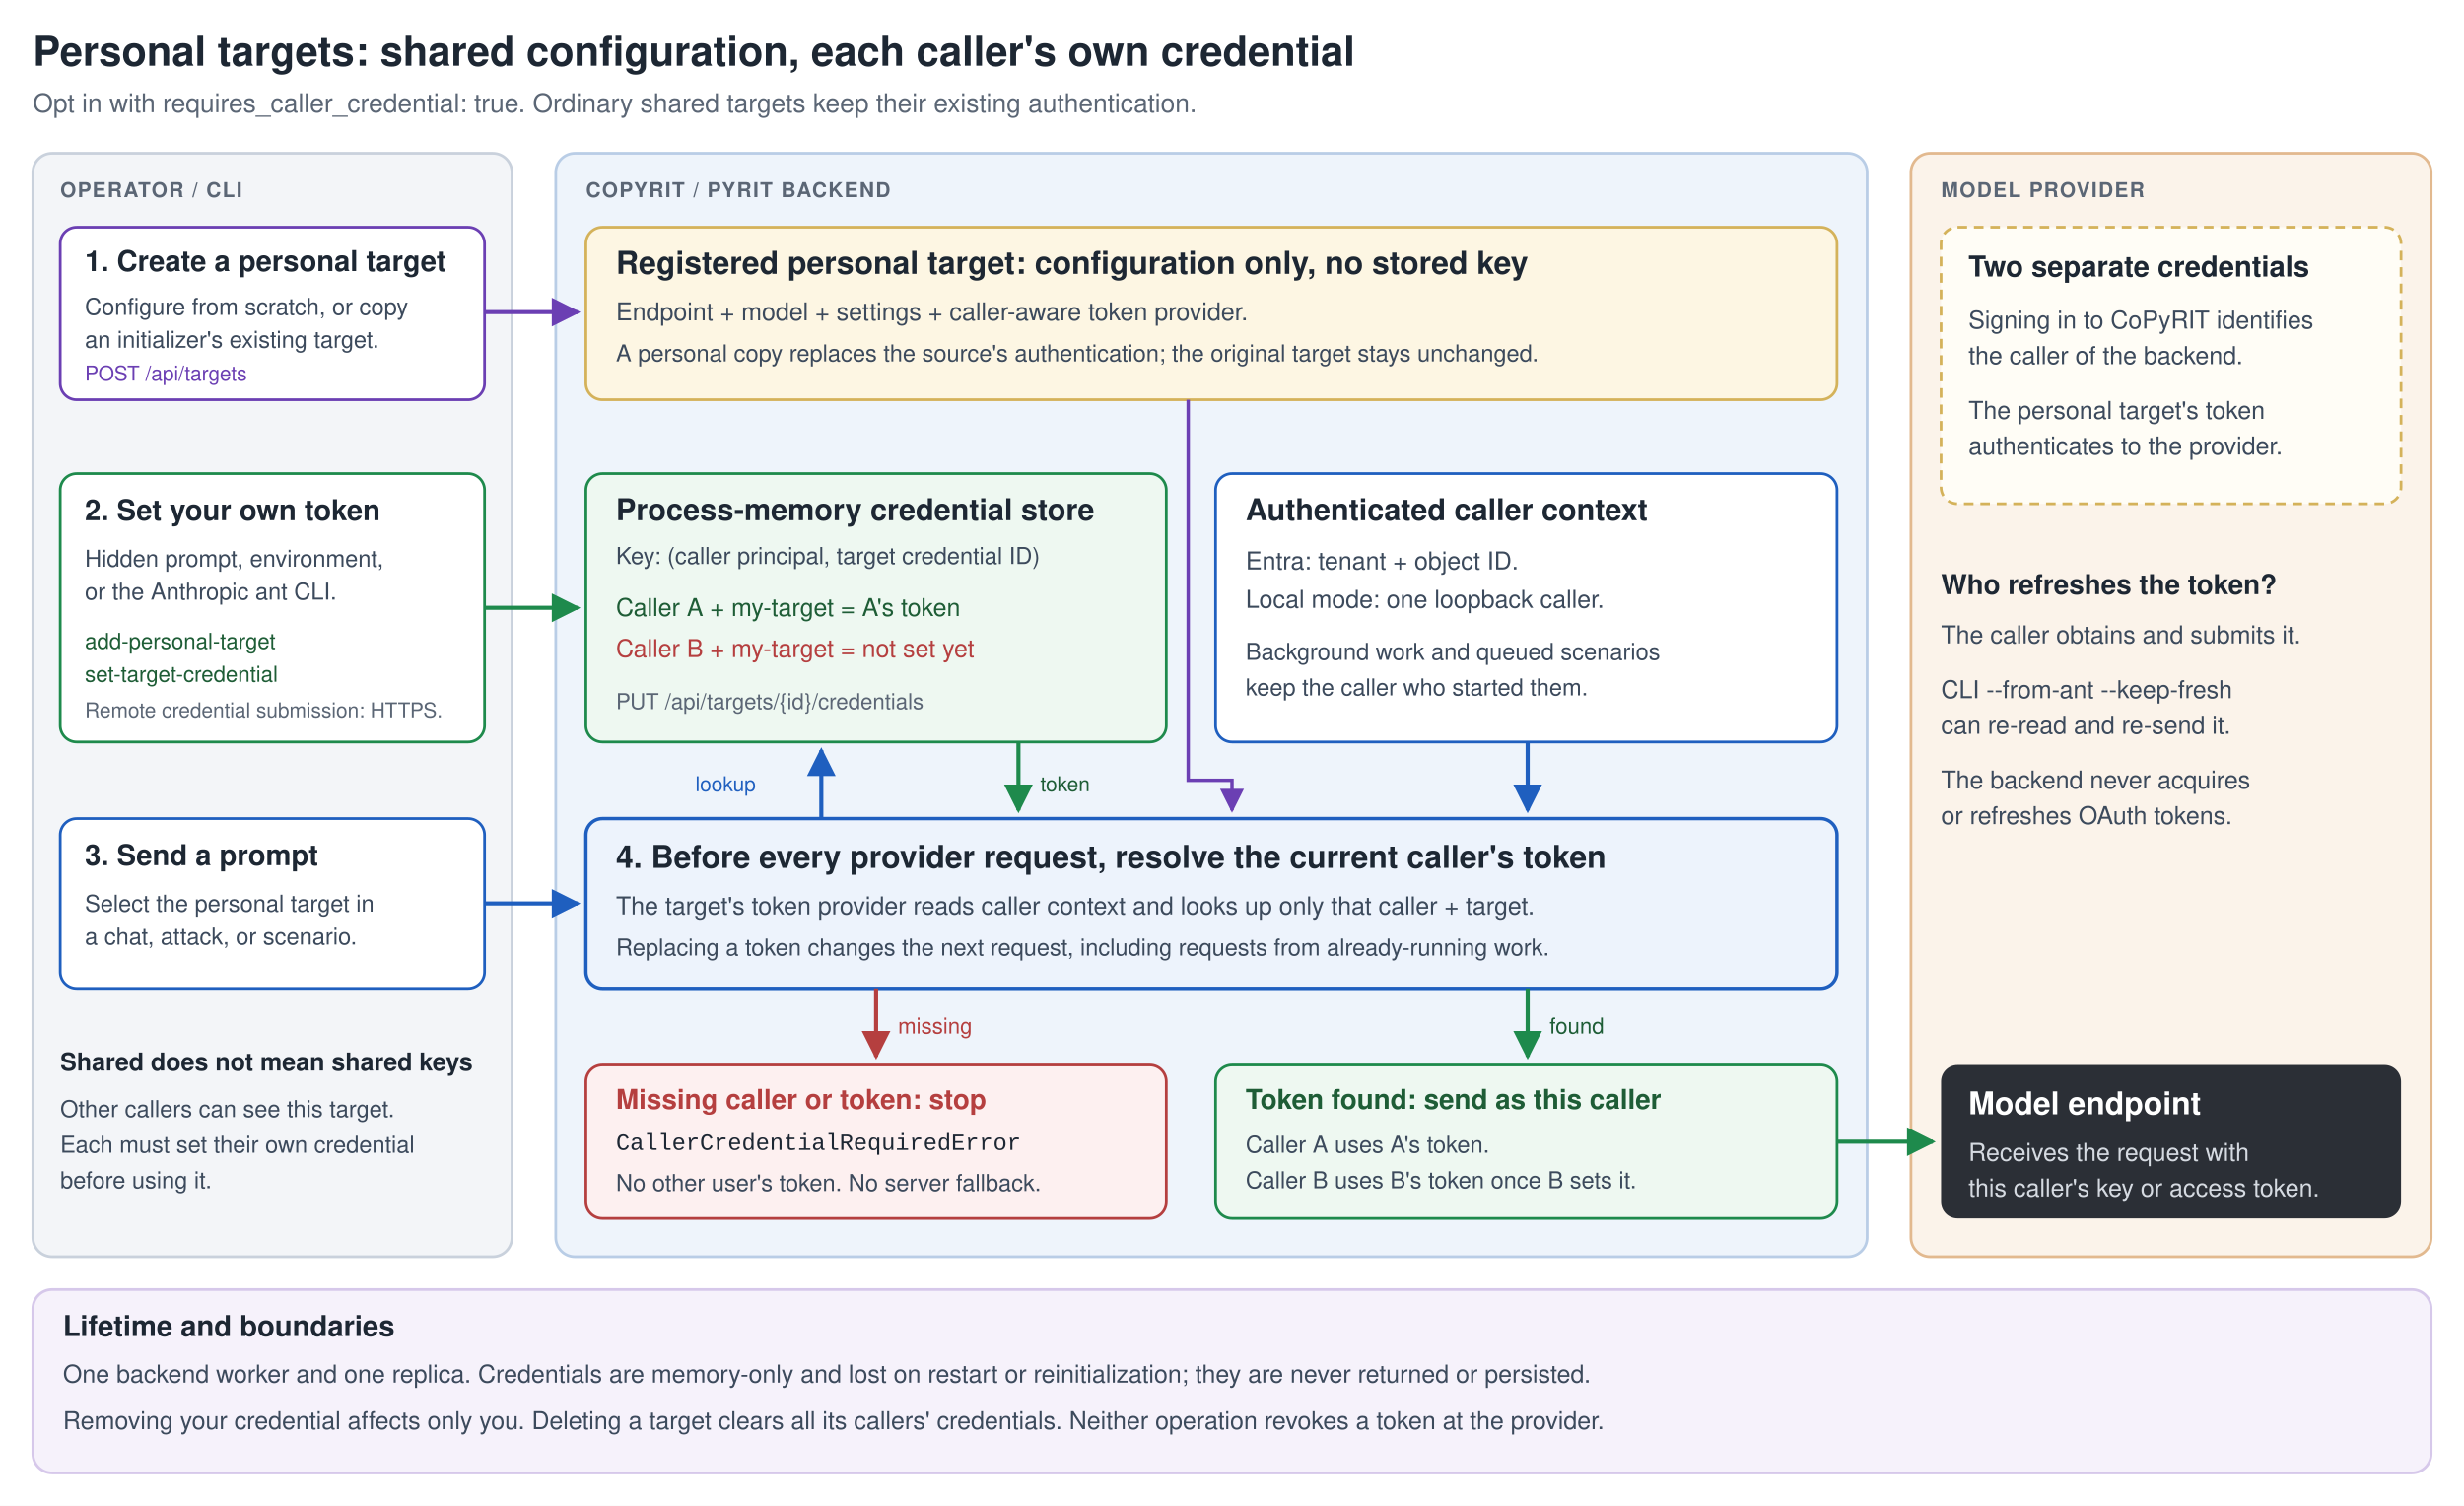
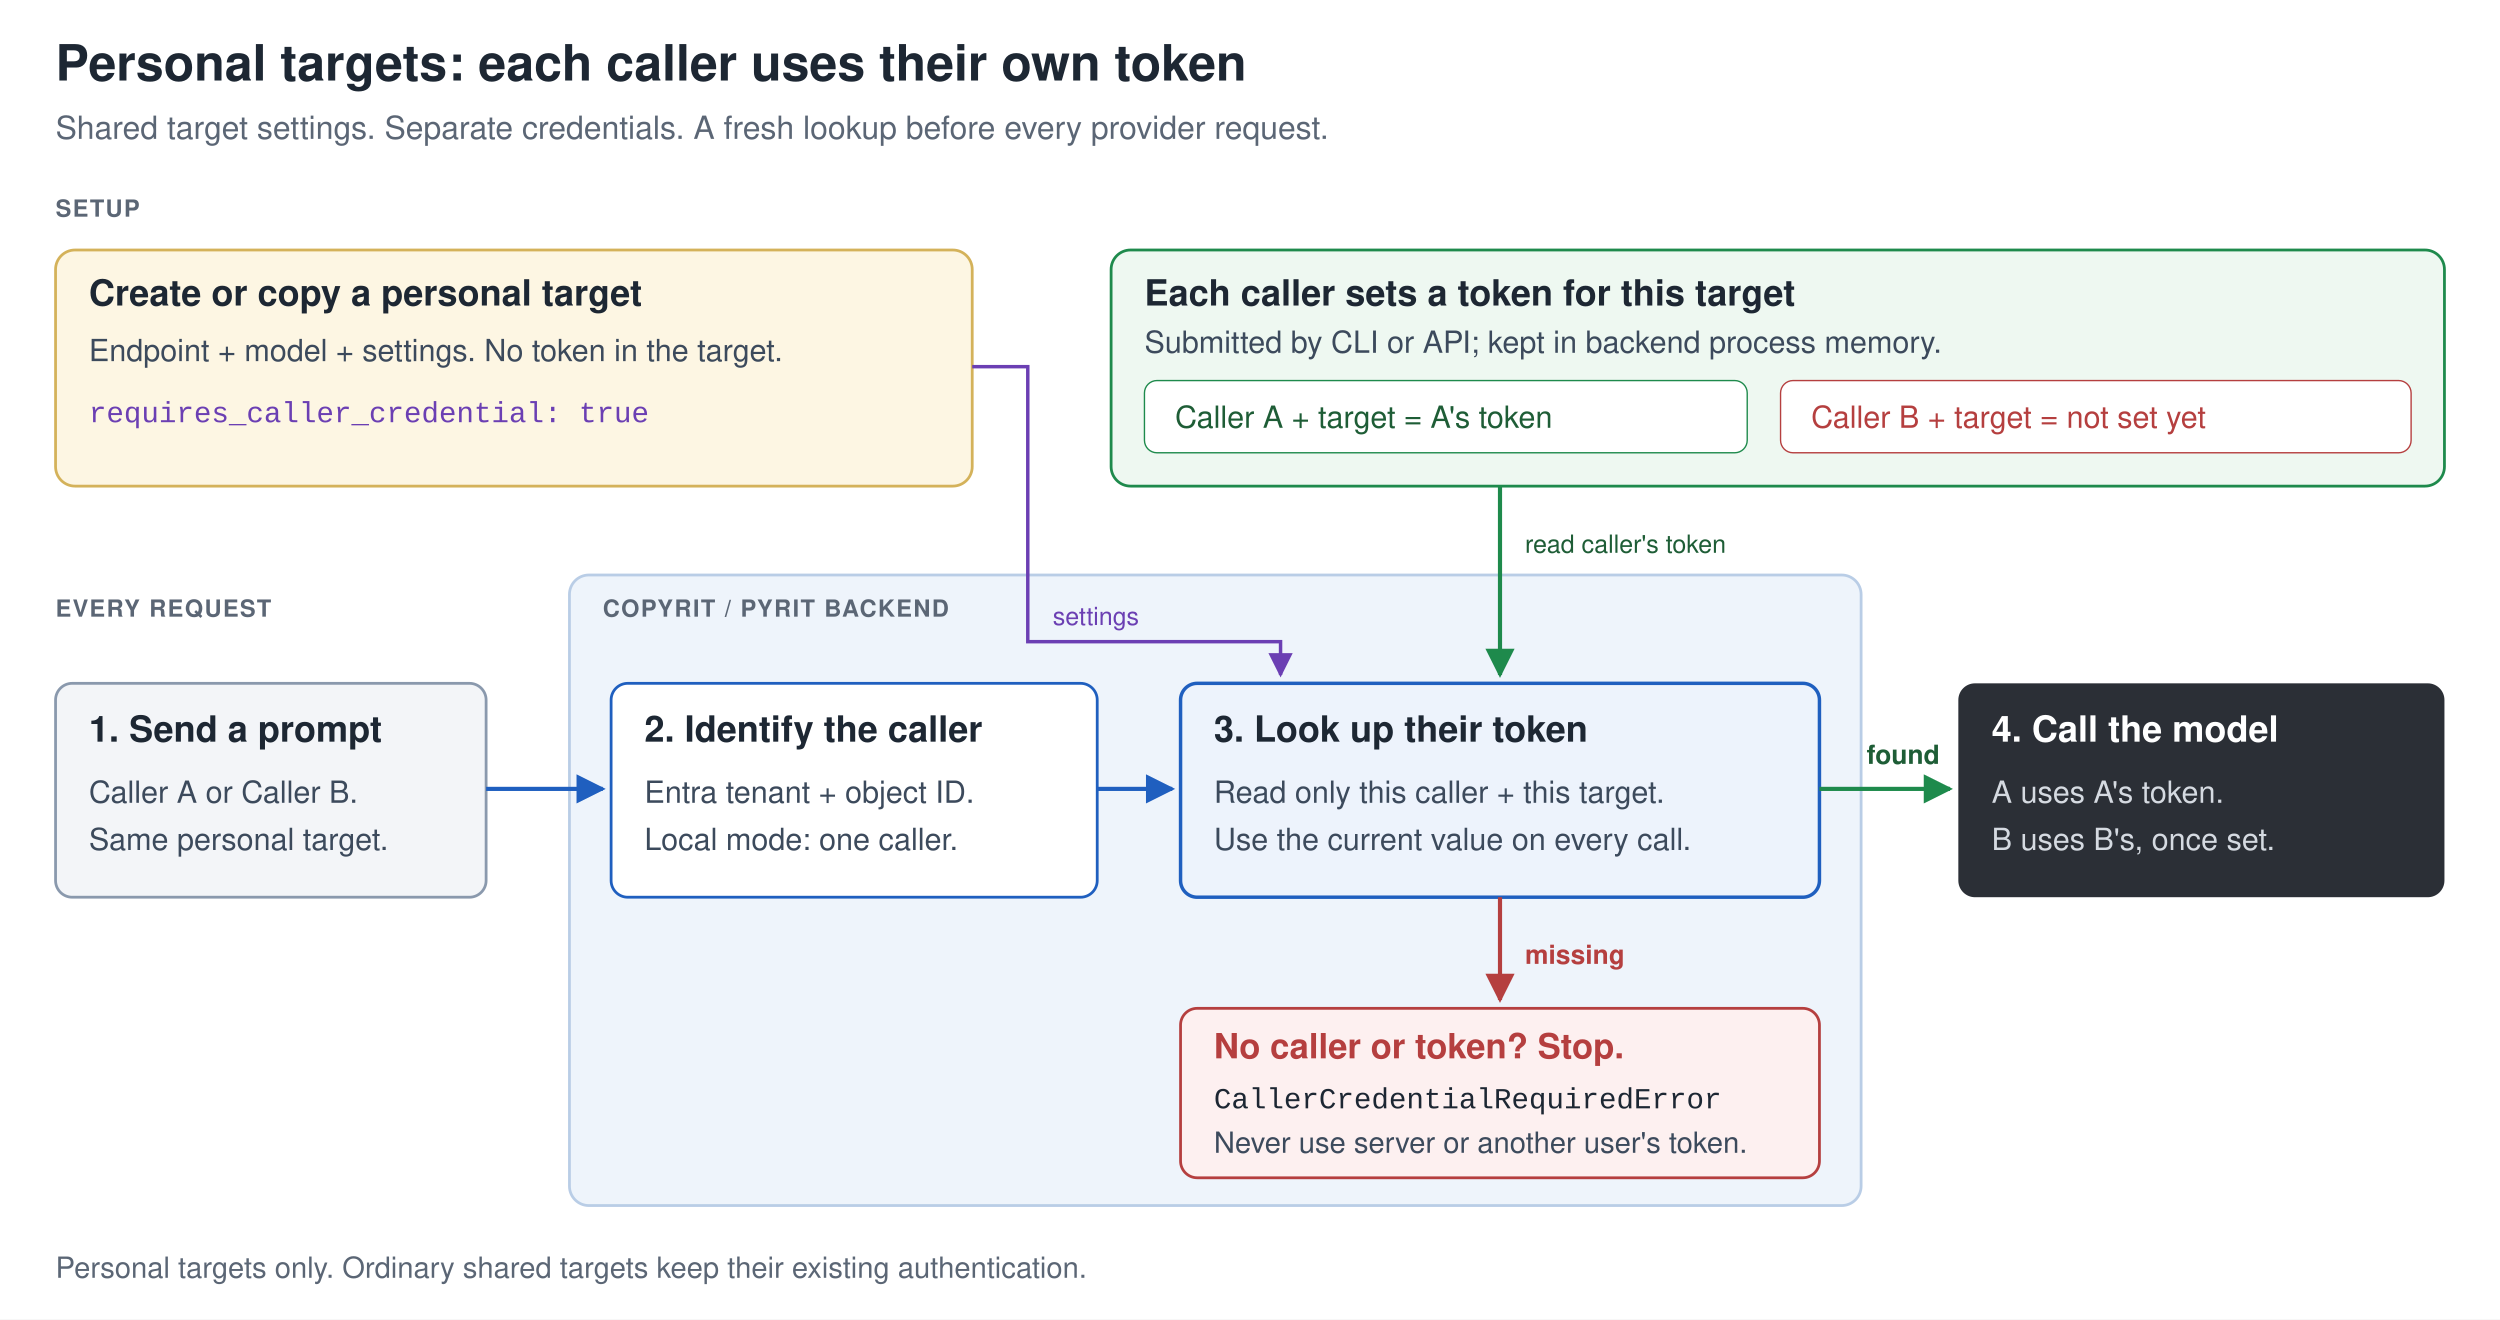
- <svg xmlns="http://www.w3.org/2000/svg" width="1800" height="1100" viewBox="0 0 1800 1100" font-family="Segoe UI, Helvetica, Arial, sans-serif" role="img" aria-labelledby="title description">
+ <svg xmlns="http://www.w3.org/2000/svg" width="1800" height="950" viewBox="0 0 1800 950" font-family="Segoe UI, Helvetica, Arial, sans-serif" role="img" aria-labelledby="title description">
  <defs>
    <marker id="blue" viewBox="0 0 10 10" refX="9" refY="5" markerWidth="7" markerHeight="7" orient="auto-start-reverse">
      <path d="M0,0 L10,5 L0,10 z" fill="#1f5fbf" />
    </marker>
    <marker id="green" viewBox="0 0 10 10" refX="9" refY="5" markerWidth="7" markerHeight="7" orient="auto-start-reverse">
      <path d="M0,0 L10,5 L0,10 z" fill="#1e8a4c" />
    </marker>
    <marker id="purple" viewBox="0 0 10 10" refX="9" refY="5" markerWidth="7" markerHeight="7" orient="auto-start-reverse">
      <path d="M0,0 L10,5 L0,10 z" fill="#6b3fb3" />
    </marker>
    <marker id="red" viewBox="0 0 10 10" refX="9" refY="5" markerWidth="7" markerHeight="7" orient="auto-start-reverse">
      <path d="M0,0 L10,5 L0,10 z" fill="#b53f3f" />
    </marker>
  </defs>
-   <rect width="1800" height="1100" fill="#ffffff" />
-   <text x="24" y="48" font-size="30" font-weight="700" fill="#1d2733">Personal targets: shared configuration, each caller's own credential</text>
-   <text x="24" y="82" font-size="19" fill="#5b6675">Opt in with requires_caller_credential: true. Ordinary shared targets keep their existing authentication.</text>
-   <rect x="24" y="112" width="350" height="806" rx="14" fill="#f3f5f8" stroke="#c9d1dc" stroke-width="2" />
-   <text x="44" y="144" font-size="15" font-weight="700" fill="#5b6675" letter-spacing="1">OPERATOR / CLI</text>
-   <rect x="44" y="166" width="310" height="126" rx="12" fill="#ffffff" stroke="#6b3fb3" stroke-width="2" />
-   <text x="62" y="198" font-size="21" font-weight="700" fill="#1d2733">1. Create a personal target</text>
-   <text x="62" y="230" font-size="17" fill="#3c4a5c">Configure from scratch, or copy</text>
-   <text x="62" y="254" font-size="17" fill="#3c4a5c">an initializer's existing target.</text>
-   <text x="62" y="278" font-size="15" fill="#6b3fb3">POST /api/targets</text>
-   <rect x="44" y="346" width="310" height="196" rx="12" fill="#ffffff" stroke="#1e8a4c" stroke-width="2" />
-   <text x="62" y="380" font-size="21" font-weight="700" fill="#1d2733">2. Set your own token</text>
-   <text x="62" y="414" font-size="17" fill="#3c4a5c">Hidden prompt, environment,</text>
-   <text x="62" y="438" font-size="17" fill="#3c4a5c">or the Anthropic ant CLI.</text>
-   <text x="62" y="474" font-size="16" fill="#1e5d36">add-personal-target</text>
-   <text x="62" y="498" font-size="16" fill="#1e5d36">set-target-credential</text>
-   <text x="62" y="524" font-size="15" fill="#5b6675">Remote credential submission: HTTPS.</text>
-   <rect x="44" y="598" width="310" height="124" rx="12" fill="#ffffff" stroke="#1f5fbf" stroke-width="2" />
-   <text x="62" y="632" font-size="21" font-weight="700" fill="#1d2733">3. Send a prompt</text>
-   <text x="62" y="666" font-size="17" fill="#3c4a5c">Select the personal target in</text>
-   <text x="62" y="690" font-size="17" fill="#3c4a5c">a chat, attack, or scenario.</text>
-   <text x="44" y="782" font-size="18" font-weight="700" fill="#1d2733">Shared does not mean shared keys</text>
-   <text x="44" y="816" font-size="17" fill="#3c4a5c">Other callers can see this target.</text>
-   <text x="44" y="842" font-size="17" fill="#3c4a5c">Each must set their own credential</text>
-   <text x="44" y="868" font-size="17" fill="#3c4a5c">before using it.</text>
-   <rect x="406" y="112" width="958" height="806" rx="14" fill="#eef4fb" stroke="#b9cde6" stroke-width="2" />
-   <text x="428" y="144" font-size="15" font-weight="700" fill="#5b6675" letter-spacing="1">COPYRIT / PYRIT BACKEND</text>
-   <rect x="428" y="166" width="914" height="126" rx="12" fill="#fdf6e3" stroke="#d4b25a" stroke-width="2" />
-   <text x="450" y="200" font-size="23" font-weight="700" fill="#1d2733">Registered personal target: configuration only, no stored key</text>
-   <text x="450" y="234" font-size="18" fill="#3c4a5c">Endpoint + model + settings + caller-aware token provider.</text>
-   <text x="450" y="264" font-size="17" fill="#3c4a5c">A personal copy replaces the source's authentication; the original target stays unchanged.</text>
-   <rect x="428" y="346" width="424" height="196" rx="12" fill="#eef8f1" stroke="#1e8a4c" stroke-width="2" />
-   <text x="450" y="380" font-size="22" font-weight="700" fill="#1d2733">Process-memory credential store</text>
-   <text x="450" y="412" font-size="17" fill="#3c4a5c">Key: (caller principal, target credential ID)</text>
-   <text x="450" y="450" font-size="18" fill="#1e5d36">Caller A + my-target  =  A's token</text>
-   <text x="450" y="480" font-size="18" fill="#b53f3f">Caller B + my-target  =  not set yet</text>
-   <text x="450" y="518" font-size="16" fill="#5b6675">PUT /api/targets/{id}/credentials</text>
-   <rect x="888" y="346" width="454" height="196" rx="12" fill="#ffffff" stroke="#1f5fbf" stroke-width="2" />
-   <text x="910" y="380" font-size="22" font-weight="700" fill="#1d2733">Authenticated caller context</text>
-   <text x="910" y="416" font-size="18" fill="#3c4a5c">Entra: tenant + object ID.</text>
-   <text x="910" y="444" font-size="18" fill="#3c4a5c">Local mode: one loopback caller.</text>
-   <text x="910" y="482" font-size="17" fill="#3c4a5c">Background work and queued scenarios</text>
-   <text x="910" y="508" font-size="17" fill="#3c4a5c">keep the caller who started them.</text>
-   <rect x="428" y="598" width="914" height="124" rx="12" fill="#edf3fc" stroke="#1f5fbf" stroke-width="2.5" />
-   <text x="450" y="634" font-size="23" font-weight="700" fill="#1d2733">4. Before every provider request, resolve the current caller's token</text>
-   <text x="450" y="668" font-size="18" fill="#3c4a5c">The target's token provider reads caller context and looks up only that caller + target.</text>
-   <text x="450" y="698" font-size="17" fill="#3c4a5c">Replacing a token changes the next request, including requests from already-running work.</text>
-   <rect x="428" y="778" width="424" height="112" rx="12" fill="#fdf0f0" stroke="#b53f3f" stroke-width="2" />
-   <text x="450" y="810" font-size="20" font-weight="700" fill="#b53f3f">Missing caller or token: stop</text>
-   <text x="450" y="840" font-size="17" font-family="Consolas, 'Courier New', monospace" fill="#1d2733">CallerCredentialRequiredError</text>
-   <text x="450" y="870" font-size="17" fill="#3c4a5c">No other user's token. No server fallback.</text>
-   <rect x="888" y="778" width="454" height="112" rx="12" fill="#eef8f1" stroke="#1e8a4c" stroke-width="2" />
-   <text x="910" y="810" font-size="20" font-weight="700" fill="#1e5d36">Token found: send as this caller</text>
-   <text x="910" y="842" font-size="17" fill="#3c4a5c">Caller A uses A's token.</text>
-   <text x="910" y="868" font-size="17" fill="#3c4a5c">Caller B uses B's token once B sets it.</text>
-   <rect x="1396" y="112" width="380" height="806" rx="14" fill="#fbf3ea" stroke="#e2b98f" stroke-width="2" />
-   <text x="1418" y="144" font-size="15" font-weight="700" fill="#5b6675" letter-spacing="1">MODEL PROVIDER</text>
-   <rect x="1418" y="166" width="336" height="202" rx="12" fill="#fffdf6" stroke="#d4b25a" stroke-width="2" stroke-dasharray="7 5" />
-   <text x="1438" y="202" font-size="21" font-weight="700" fill="#1d2733">Two separate credentials</text>
-   <text x="1438" y="240" font-size="18" fill="#3c4a5c">Signing in to CoPyRIT identifies</text>
-   <text x="1438" y="266" font-size="18" fill="#3c4a5c">the caller of the backend.</text>
-   <text x="1438" y="306" font-size="18" fill="#3c4a5c">The personal target's token</text>
-   <text x="1438" y="332" font-size="18" fill="#3c4a5c">authenticates to the provider.</text>
-   <text x="1418" y="434" font-size="20" font-weight="700" fill="#1d2733">Who refreshes the token?</text>
-   <text x="1418" y="470" font-size="18" fill="#3c4a5c">The caller obtains and submits it.</text>
-   <text x="1418" y="510" font-size="18" fill="#3c4a5c">CLI --from-ant --keep-fresh</text>
-   <text x="1418" y="536" font-size="18" fill="#3c4a5c">can re-read and re-send it.</text>
-   <text x="1418" y="576" font-size="18" fill="#3c4a5c">The backend never acquires</text>
-   <text x="1418" y="602" font-size="18" fill="#3c4a5c">or refreshes OAuth tokens.</text>
-   <rect x="1418" y="778" width="336" height="112" rx="12" fill="#2b2f36" />
-   <text x="1438" y="814" font-size="23" font-weight="700" fill="#ffffff">Model endpoint</text>
-   <text x="1438" y="848" font-size="18" fill="#d5dae1">Receives the request with</text>
-   <text x="1438" y="874" font-size="18" fill="#d5dae1">this caller's key or access token.</text>
-   <path d="M354,228 H422" stroke="#6b3fb3" stroke-width="3" fill="none" marker-end="url(#purple)" />
-   <path d="M354,444 H422" stroke="#1e8a4c" stroke-width="3" fill="none" marker-end="url(#green)" />
-   <path d="M354,660 H422" stroke="#1f5fbf" stroke-width="3" fill="none" marker-end="url(#blue)" />
-   <path d="M868,292 V570 H900 V592" stroke="#6b3fb3" stroke-width="2.5" fill="none" marker-end="url(#purple)" />
-   <path d="M600,598 V548" stroke="#1f5fbf" stroke-width="3" fill="none" marker-end="url(#blue)" />
-   <path d="M744,542 V592" stroke="#1e8a4c" stroke-width="3" fill="none" marker-end="url(#green)" />
-   <text x="508" y="578" font-size="15" fill="#1f5fbf">lookup</text>
-   <text x="760" y="578" font-size="15" fill="#1e5d36">token</text>
-   <path d="M1116,542 V592" stroke="#1f5fbf" stroke-width="3" fill="none" marker-end="url(#blue)" />
-   <path d="M640,722 V772" stroke="#b53f3f" stroke-width="3" fill="none" marker-end="url(#red)" />
-   <text x="656" y="755" font-size="16" fill="#b53f3f">missing</text>
-   <path d="M1116,722 V772" stroke="#1e8a4c" stroke-width="3" fill="none" marker-end="url(#green)" />
-   <text x="1132" y="755" font-size="16" fill="#1e5d36">found</text>
-   <path d="M1342,834 H1412" stroke="#1e8a4c" stroke-width="3" fill="none" marker-end="url(#green)" />
-   <rect x="24" y="942" width="1752" height="134" rx="14" fill="#f6f2fb" stroke="#d6c8ea" stroke-width="2" />
-   <text x="46" y="976" font-size="21" font-weight="700" fill="#1d2733">Lifetime and boundaries</text>
-   <text x="46" y="1010" font-size="18" fill="#3c4a5c">One backend worker and one replica. Credentials are memory-only and lost on restart or reinitialization; they are never returned or persisted.</text>
-   <text x="46" y="1044" font-size="18" fill="#3c4a5c">Removing your credential affects only you. Deleting a target clears all its callers' credentials. Neither operation revokes a token at the provider.</text>
+   <rect width="1800" height="950" fill="#ffffff" />
+   <text x="40" y="58" font-size="36" font-weight="700" fill="#1d2733">Personal targets: each caller uses their own token</text>
+   <text x="40" y="100" font-size="23" fill="#5b6675">Shared target settings. Separate credentials. A fresh lookup before every provider request.</text>
+   <text x="40" y="156" font-size="17" font-weight="700" fill="#5b6675" letter-spacing="1">SETUP</text>
+   <rect x="40" y="180" width="660" height="170" rx="14" fill="#fdf6e3" stroke="#d4b25a" stroke-width="2" />
+   <text x="64" y="220" font-size="26" font-weight="700" fill="#1d2733">Create or copy a personal target</text>
+   <text x="64" y="260" font-size="22" fill="#3c4a5c">Endpoint + model + settings. No token in the target.</text>
+   <text x="64" y="304" font-size="21" font-family="Consolas, 'Courier New', monospace" fill="#6b3fb3">requires_caller_credential: true</text>
+   <rect x="800" y="180" width="960" height="170" rx="14" fill="#eef8f1" stroke="#1e8a4c" stroke-width="2" />
+   <text x="824" y="220" font-size="26" font-weight="700" fill="#1d2733">Each caller sets a token for this target</text>
+   <text x="824" y="254" font-size="22" fill="#3c4a5c">Submitted by CLI or API; kept in backend process memory.</text>
+   <rect x="824" y="274" width="434" height="52" rx="9" fill="#ffffff" stroke="#1e8a4c" />
+   <text x="846" y="308" font-size="22" fill="#1e5d36">Caller A + target = A's token</text>
+   <rect x="1282" y="274" width="454" height="52" rx="9" fill="#ffffff" stroke="#b53f3f" />
+   <text x="1304" y="308" font-size="22" fill="#b53f3f">Caller B + target = not set yet</text>
+   <text x="40" y="444" font-size="17" font-weight="700" fill="#5b6675" letter-spacing="1">EVERY REQUEST</text>
+   <rect x="410" y="414" width="930" height="454" rx="14" fill="#eef4fb" stroke="#b9cde6" stroke-width="2" />
+   <text x="434" y="444" font-size="17" font-weight="700" fill="#5b6675" letter-spacing="1">COPYRIT / PYRIT BACKEND</text>
+   <rect x="40" y="492" width="310" height="154" rx="12" fill="#f3f5f8" stroke="#8a99ad" stroke-width="2" />
+   <text x="64" y="534" font-size="26" font-weight="700" fill="#1d2733">1. Send a prompt</text>
+   <text x="64" y="578" font-size="22" fill="#3c4a5c">Caller A or Caller B.</text>
+   <text x="64" y="612" font-size="22" fill="#3c4a5c">Same personal target.</text>
+   <rect x="440" y="492" width="350" height="154" rx="12" fill="#ffffff" stroke="#1f5fbf" stroke-width="2" />
+   <text x="464" y="534" font-size="26" font-weight="700" fill="#1d2733">2. Identify the caller</text>
+   <text x="464" y="578" font-size="22" fill="#3c4a5c">Entra tenant + object ID.</text>
+   <text x="464" y="612" font-size="22" fill="#3c4a5c">Local mode: one caller.</text>
+   <rect x="850" y="492" width="460" height="154" rx="12" fill="#edf3fc" stroke="#1f5fbf" stroke-width="2.5" />
+   <text x="874" y="534" font-size="26" font-weight="700" fill="#1d2733">3. Look up their token</text>
+   <text x="874" y="578" font-size="22" fill="#3c4a5c">Read only this caller + this target.</text>
+   <text x="874" y="612" font-size="22" fill="#3c4a5c">Use the current value on every call.</text>
+   <rect x="1410" y="492" width="350" height="154" rx="12" fill="#2b2f36" />
+   <text x="1434" y="534" font-size="26" font-weight="700" fill="#ffffff">4. Call the model</text>
+   <text x="1434" y="578" font-size="22" fill="#d5dae1">A uses A's token.</text>
+   <text x="1434" y="612" font-size="22" fill="#d5dae1">B uses B's, once set.</text>
+   <rect x="850" y="726" width="460" height="122" rx="12" fill="#fdf0f0" stroke="#b53f3f" stroke-width="2" />
+   <text x="874" y="762" font-size="25" font-weight="700" fill="#b53f3f">No caller or token? Stop.</text>
+   <text x="874" y="798" font-size="21" font-family="Consolas, 'Courier New', monospace" fill="#1d2733">CallerCredentialRequiredError</text>
+   <text x="874" y="830" font-size="21" fill="#3c4a5c">Never use server or another user's token.</text>
+   <path d="M700,264 H740 V462 H922 V486" stroke="#6b3fb3" stroke-width="2.5" fill="none" marker-end="url(#purple)" />
+   <text x="758" y="450" font-size="18" fill="#6b3fb3">settings</text>
+   <path d="M1080,350 V486" stroke="#1e8a4c" stroke-width="3" fill="none" marker-end="url(#green)" />
+   <text x="1098" y="398" font-size="18" fill="#1e5d36">read caller's token</text>
+   <path d="M350,568 H434" stroke="#1f5fbf" stroke-width="3" fill="none" marker-end="url(#blue)" />
+   <path d="M790,568 H844" stroke="#1f5fbf" stroke-width="3" fill="none" marker-end="url(#blue)" />
+   <path d="M1310,568 H1404" stroke="#1e8a4c" stroke-width="3" fill="none" marker-end="url(#green)" />
+   <text x="1344" y="550" font-size="19" font-weight="700" fill="#1e5d36">found</text>
+   <path d="M1080,646 V720" stroke="#b53f3f" stroke-width="3" fill="none" marker-end="url(#red)" />
+   <text x="1098" y="694" font-size="19" font-weight="700" fill="#b53f3f">missing</text>
+   <text x="40" y="920" font-size="21" fill="#5b6675">Personal targets only. Ordinary shared targets keep their existing authentication.</text>
</svg>
